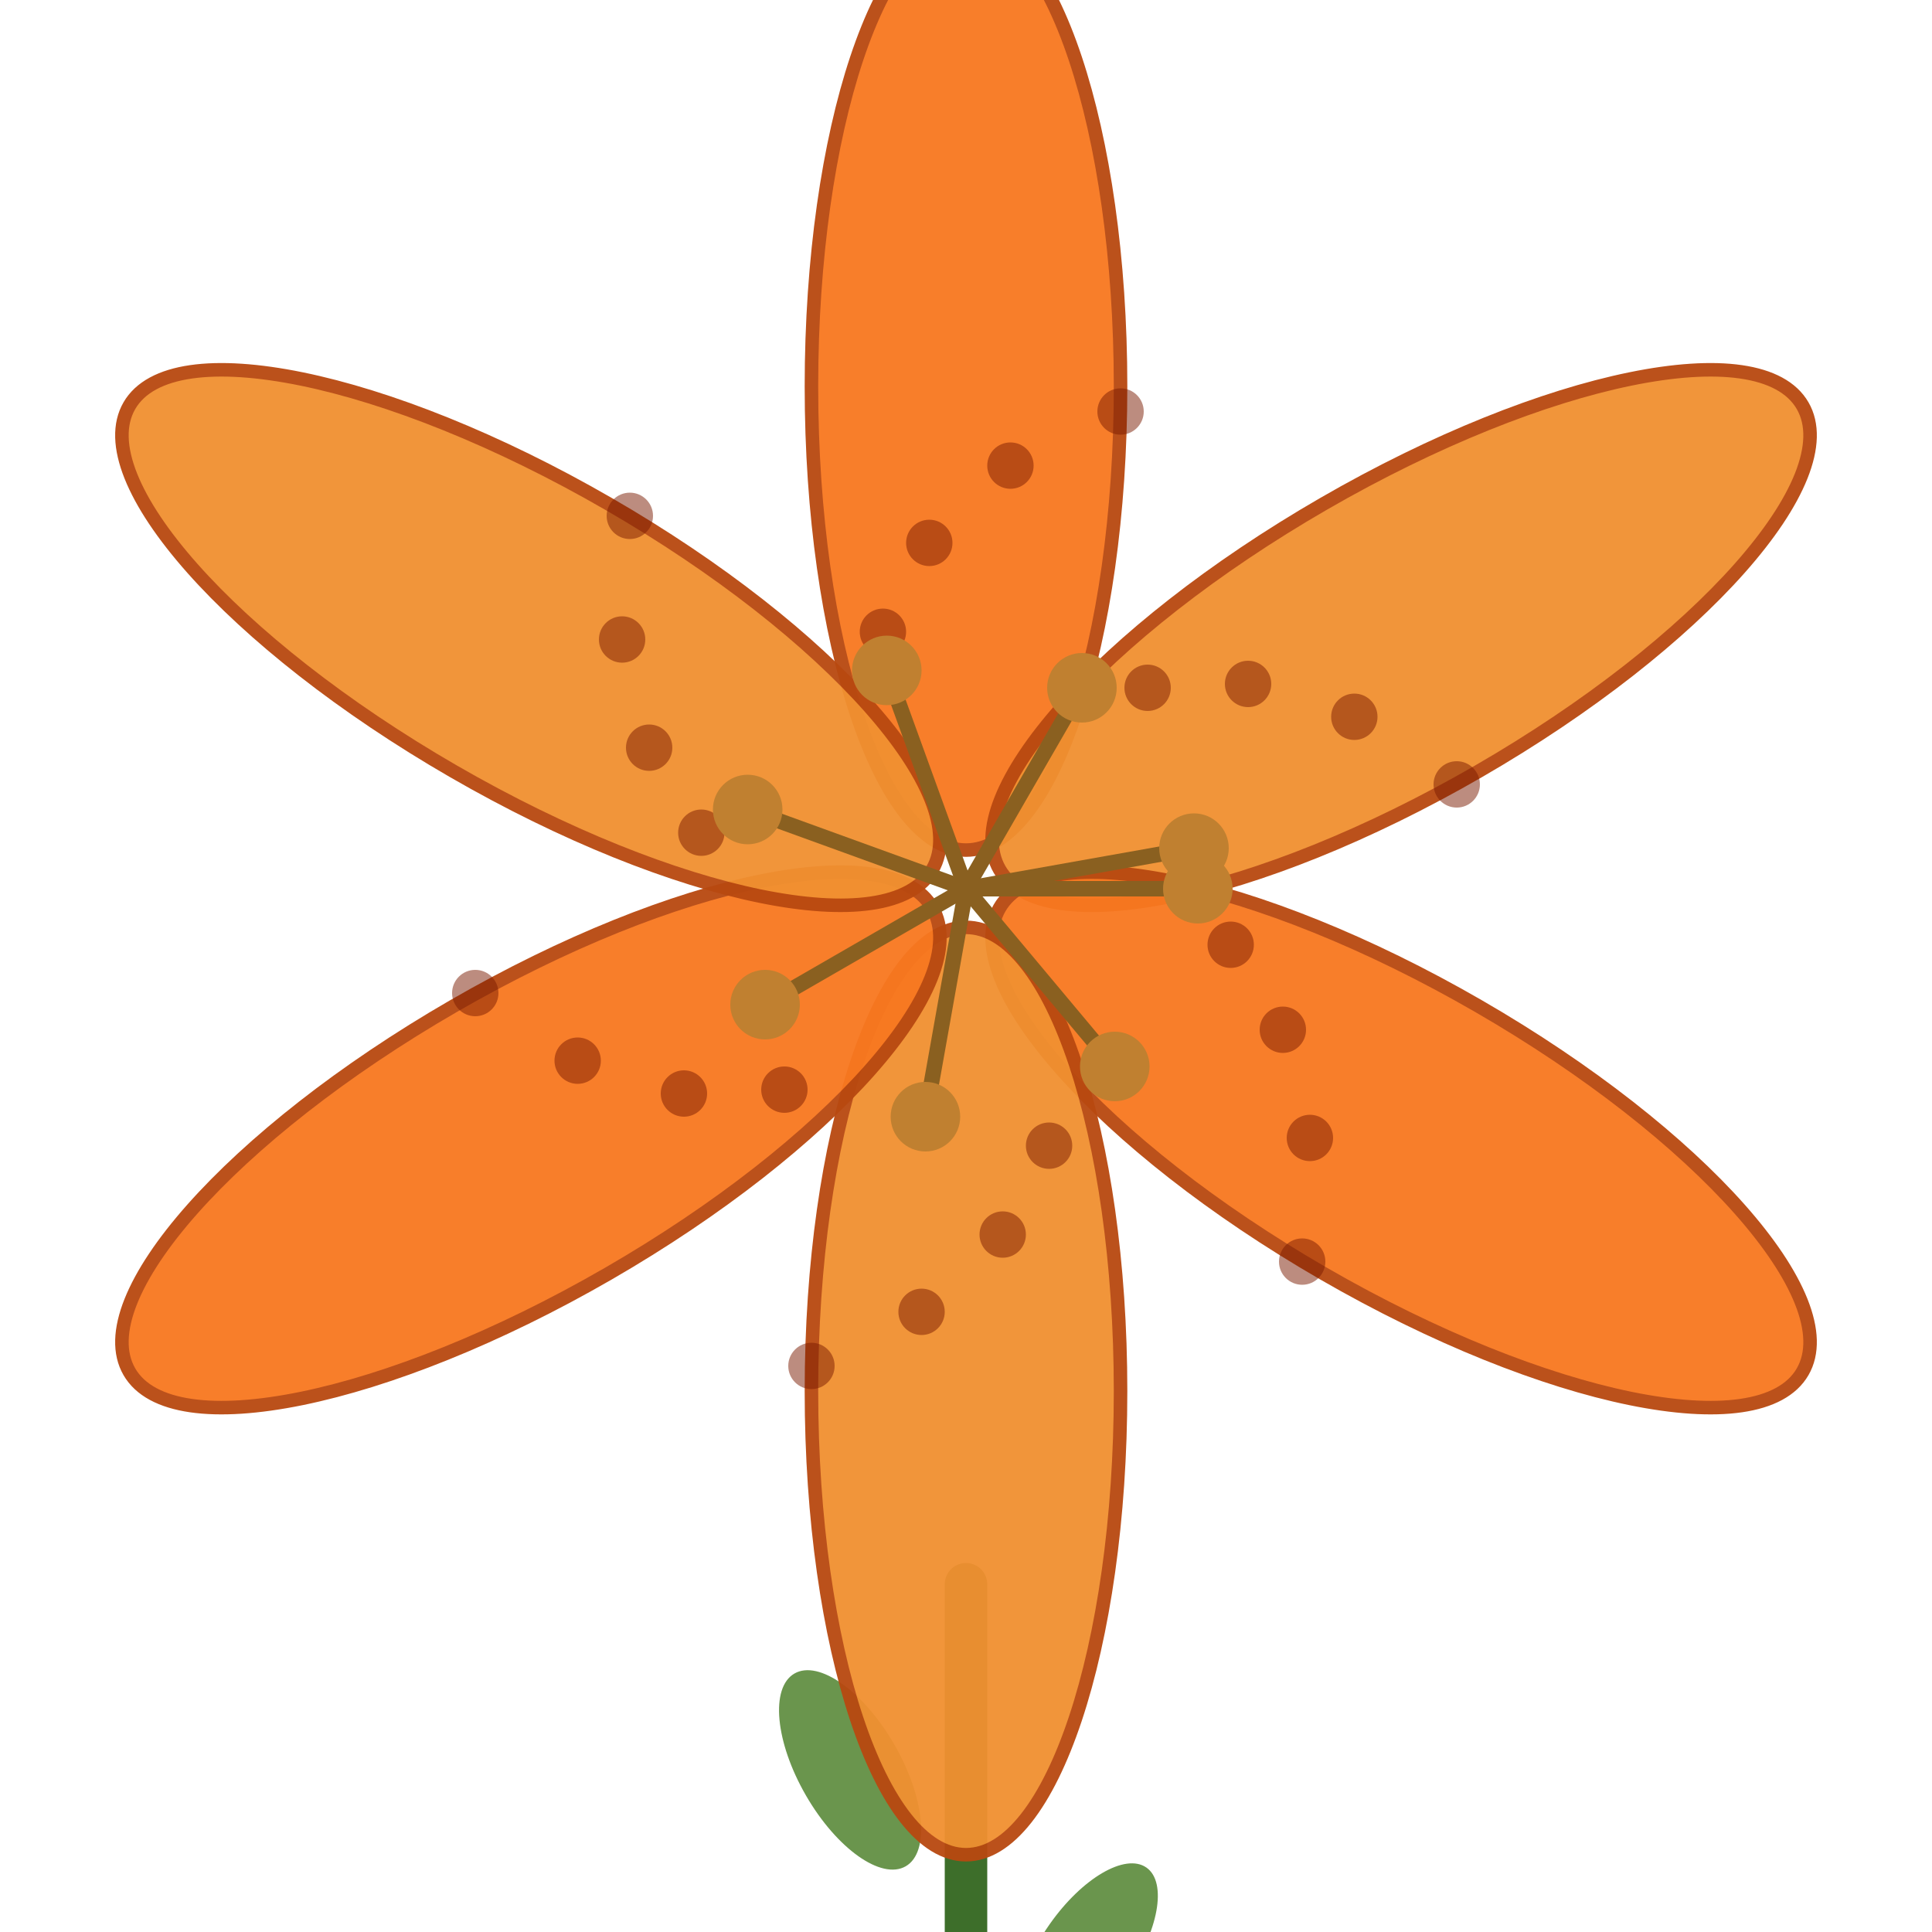
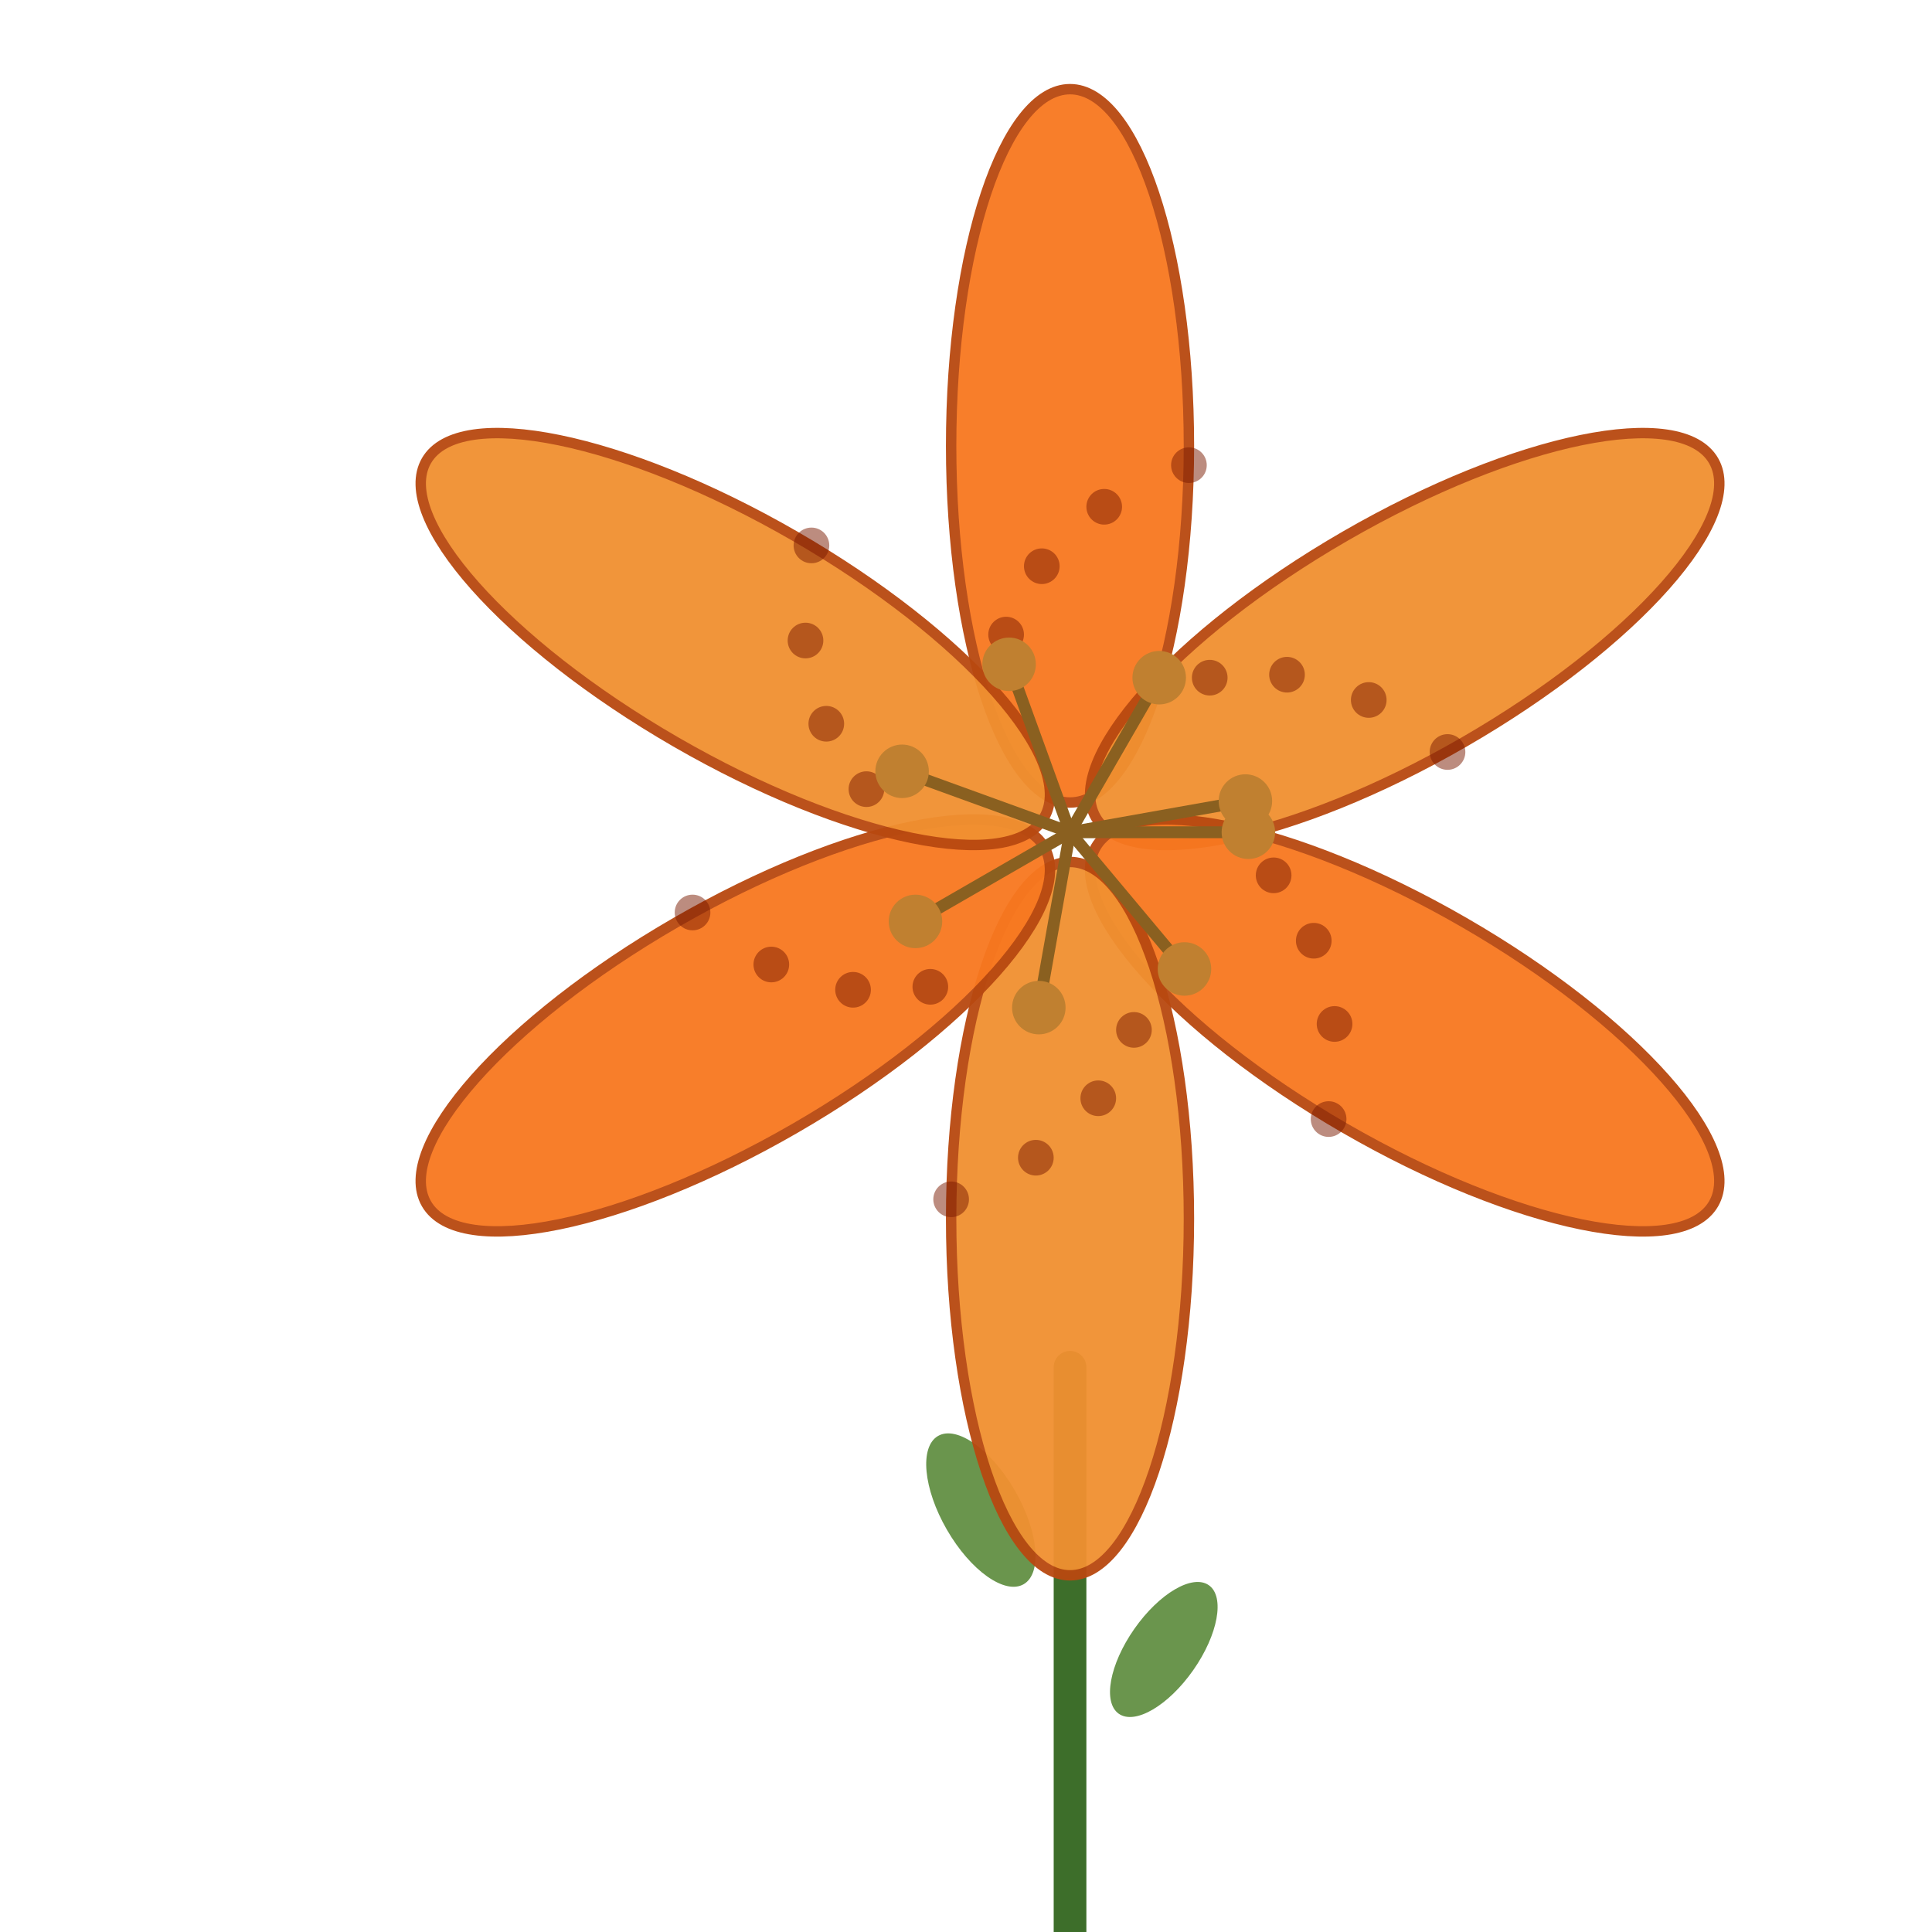
- <svg xmlns="http://www.w3.org/2000/svg" viewBox="0 0 100 100" width="100" height="100">
+ <svg xmlns="http://www.w3.org/2000/svg" viewBox="-2 -10 90 130" width="100" height="100">
  <line x1="50" y1="82" x2="50" y2="121" stroke="#3d6e2a" stroke-width="2.2" stroke-linecap="round" />
  <ellipse cx="44.00" cy="91.61" rx="2.64" ry="5.76" transform="rotate(-30.0 44.00 91.61)" fill="#5a8a3a" opacity="0.9" />
  <ellipse cx="56.31" cy="100.99" rx="2.42" ry="5.28" transform="rotate(35.0 56.31 100.99)" fill="#5a8a3a" opacity="0.9" />
  <ellipse cx="50.00" cy="20.00" rx="8" ry="24" transform="rotate(0.0 50.00 20.00)" fill="#f87820" stroke="#b84810" stroke-width="0.7" opacity="0.95" />
  <circle cx="45.7" cy="32.7" r="1.2" fill="#7a1a00" opacity="0.5" />
  <circle cx="48.1" cy="28.1" r="1.2" fill="#7a1a00" opacity="0.5" />
  <circle cx="52.3" cy="24.1" r="1.2" fill="#7a1a00" opacity="0.5" />
  <circle cx="58.0" cy="21.3" r="1.2" fill="#7a1a00" opacity="0.5" />
  <ellipse cx="72.52" cy="33.00" rx="8" ry="24" transform="rotate(60.0 72.52 33.00)" fill="#f09030" stroke="#b84810" stroke-width="0.7" opacity="0.95" />
  <circle cx="59.4" cy="35.6" r="1.2" fill="#7a1a00" opacity="0.5" />
  <circle cx="64.6" cy="35.4" r="1.2" fill="#7a1a00" opacity="0.5" />
  <circle cx="70.1" cy="37.1" r="1.2" fill="#7a1a00" opacity="0.5" />
  <circle cx="75.4" cy="40.6" r="1.2" fill="#7a1a00" opacity="0.5" />
  <ellipse cx="72.52" cy="59.00" rx="8" ry="24" transform="rotate(120.0 72.52 59.00)" fill="#f87820" stroke="#b84810" stroke-width="0.7" opacity="0.95" />
  <circle cx="63.7" cy="48.9" r="1.2" fill="#7a1a00" opacity="0.5" />
  <circle cx="66.4" cy="53.3" r="1.2" fill="#7a1a00" opacity="0.5" />
  <circle cx="67.8" cy="58.9" r="1.2" fill="#7a1a00" opacity="0.5" />
  <circle cx="67.4" cy="65.3" r="1.2" fill="#7a1a00" opacity="0.5" />
  <ellipse cx="50.00" cy="72.00" rx="8" ry="24" transform="rotate(180.0 50.00 72.00)" fill="#f09030" stroke="#b84810" stroke-width="0.7" opacity="0.95" />
  <circle cx="54.3" cy="59.3" r="1.2" fill="#7a1a00" opacity="0.5" />
  <circle cx="51.9" cy="63.9" r="1.2" fill="#7a1a00" opacity="0.5" />
  <circle cx="47.7" cy="67.9" r="1.2" fill="#7a1a00" opacity="0.5" />
  <circle cx="42.0" cy="70.7" r="1.2" fill="#7a1a00" opacity="0.5" />
  <ellipse cx="27.48" cy="59.00" rx="8" ry="24" transform="rotate(240.0 27.48 59.00)" fill="#f87820" stroke="#b84810" stroke-width="0.7" opacity="0.95" />
  <circle cx="40.6" cy="56.4" r="1.2" fill="#7a1a00" opacity="0.5" />
  <circle cx="35.4" cy="56.6" r="1.2" fill="#7a1a00" opacity="0.5" />
  <circle cx="29.9" cy="54.9" r="1.2" fill="#7a1a00" opacity="0.5" />
  <circle cx="24.6" cy="51.4" r="1.2" fill="#7a1a00" opacity="0.5" />
  <ellipse cx="27.48" cy="33.00" rx="8" ry="24" transform="rotate(300.0 27.48 33.00)" fill="#f09030" stroke="#b84810" stroke-width="0.7" opacity="0.95" />
  <circle cx="36.3" cy="43.1" r="1.2" fill="#7a1a00" opacity="0.5" />
  <circle cx="33.6" cy="38.7" r="1.2" fill="#7a1a00" opacity="0.5" />
  <circle cx="32.2" cy="33.1" r="1.2" fill="#7a1a00" opacity="0.5" />
  <circle cx="32.6" cy="26.7" r="1.2" fill="#7a1a00" opacity="0.5" />
  <line x1="50" y1="46" x2="62.0" y2="46.0" stroke="#8a6020" stroke-width="0.8" />
  <circle cx="62.0" cy="46.0" r="1.8" fill="#c08030" />
  <line x1="50" y1="46" x2="57.7" y2="55.2" stroke="#8a6020" stroke-width="0.8" />
  <circle cx="57.7" cy="55.2" r="1.8" fill="#c08030" />
  <line x1="50" y1="46" x2="47.9" y2="57.8" stroke="#8a6020" stroke-width="0.8" />
  <circle cx="47.9" cy="57.8" r="1.8" fill="#c08030" />
  <line x1="50" y1="46" x2="39.6" y2="52.0" stroke="#8a6020" stroke-width="0.8" />
  <circle cx="39.6" cy="52.0" r="1.8" fill="#c08030" />
  <line x1="50" y1="46" x2="38.7" y2="41.9" stroke="#8a6020" stroke-width="0.8" />
  <circle cx="38.7" cy="41.9" r="1.8" fill="#c08030" />
  <line x1="50" y1="46" x2="45.9" y2="34.7" stroke="#8a6020" stroke-width="0.8" />
  <circle cx="45.9" cy="34.7" r="1.8" fill="#c08030" />
  <line x1="50" y1="46" x2="56.0" y2="35.6" stroke="#8a6020" stroke-width="0.8" />
  <circle cx="56.0" cy="35.6" r="1.8" fill="#c08030" />
  <line x1="50" y1="46" x2="61.8" y2="43.9" stroke="#8a6020" stroke-width="0.8" />
  <circle cx="61.8" cy="43.9" r="1.8" fill="#c08030" />
</svg>
